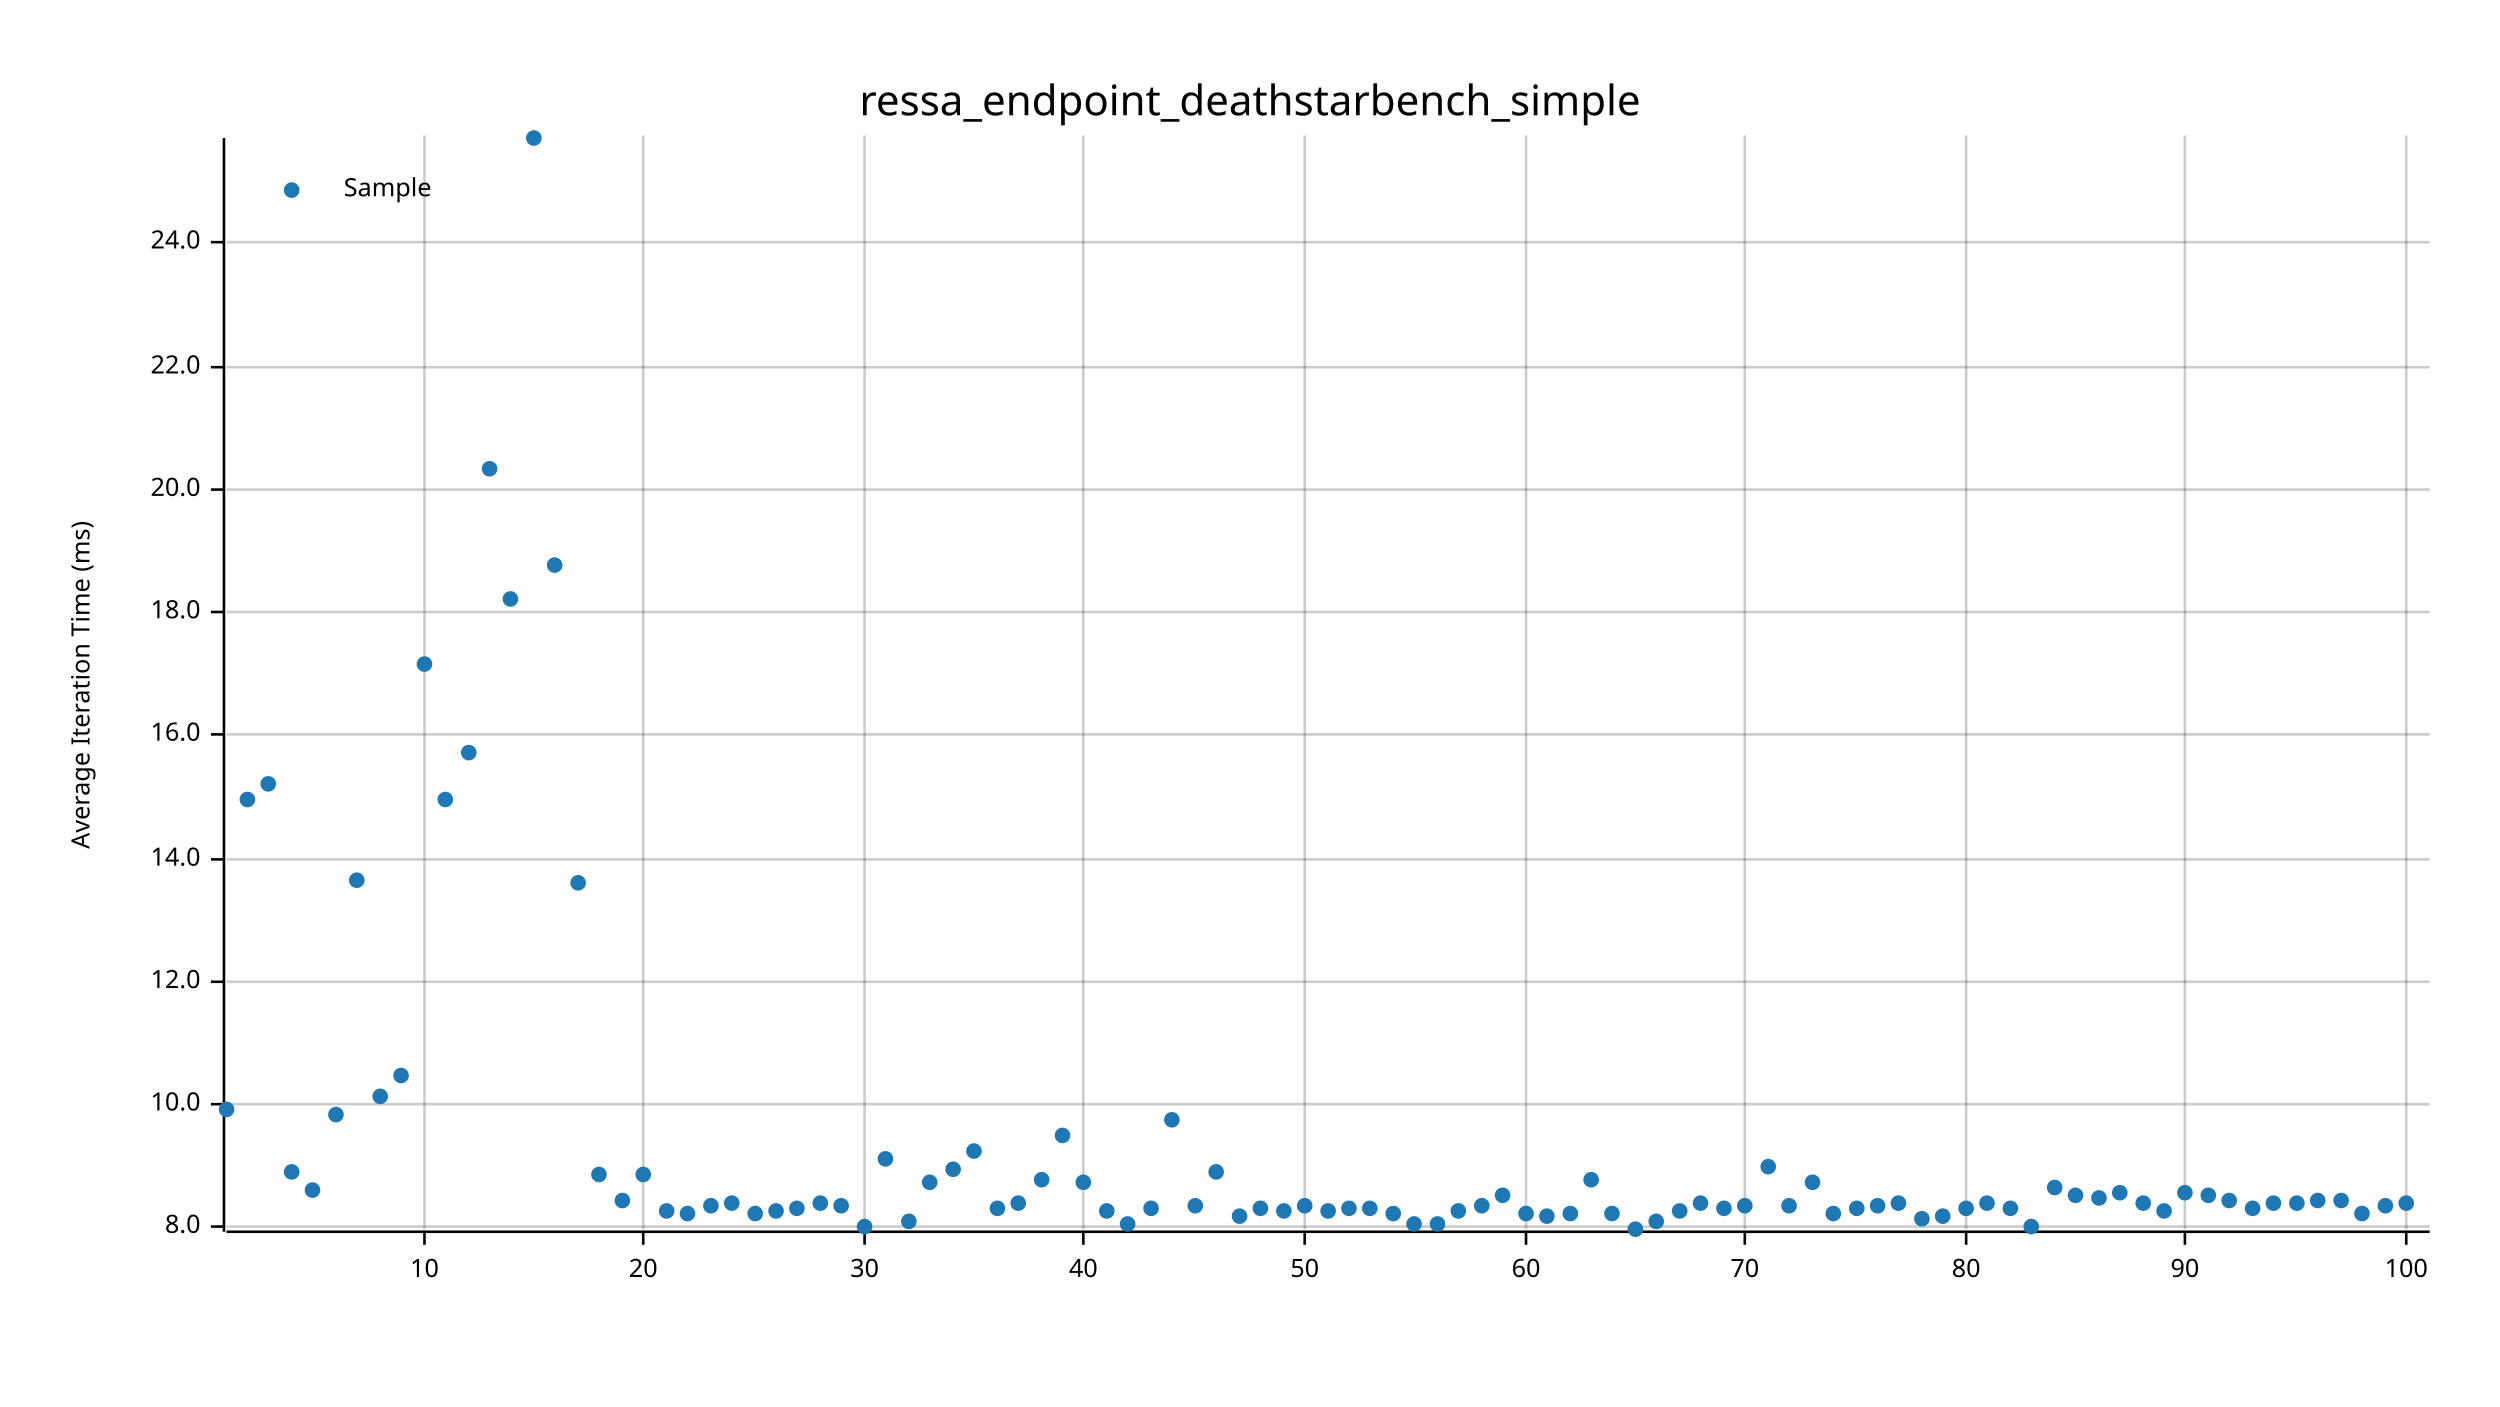
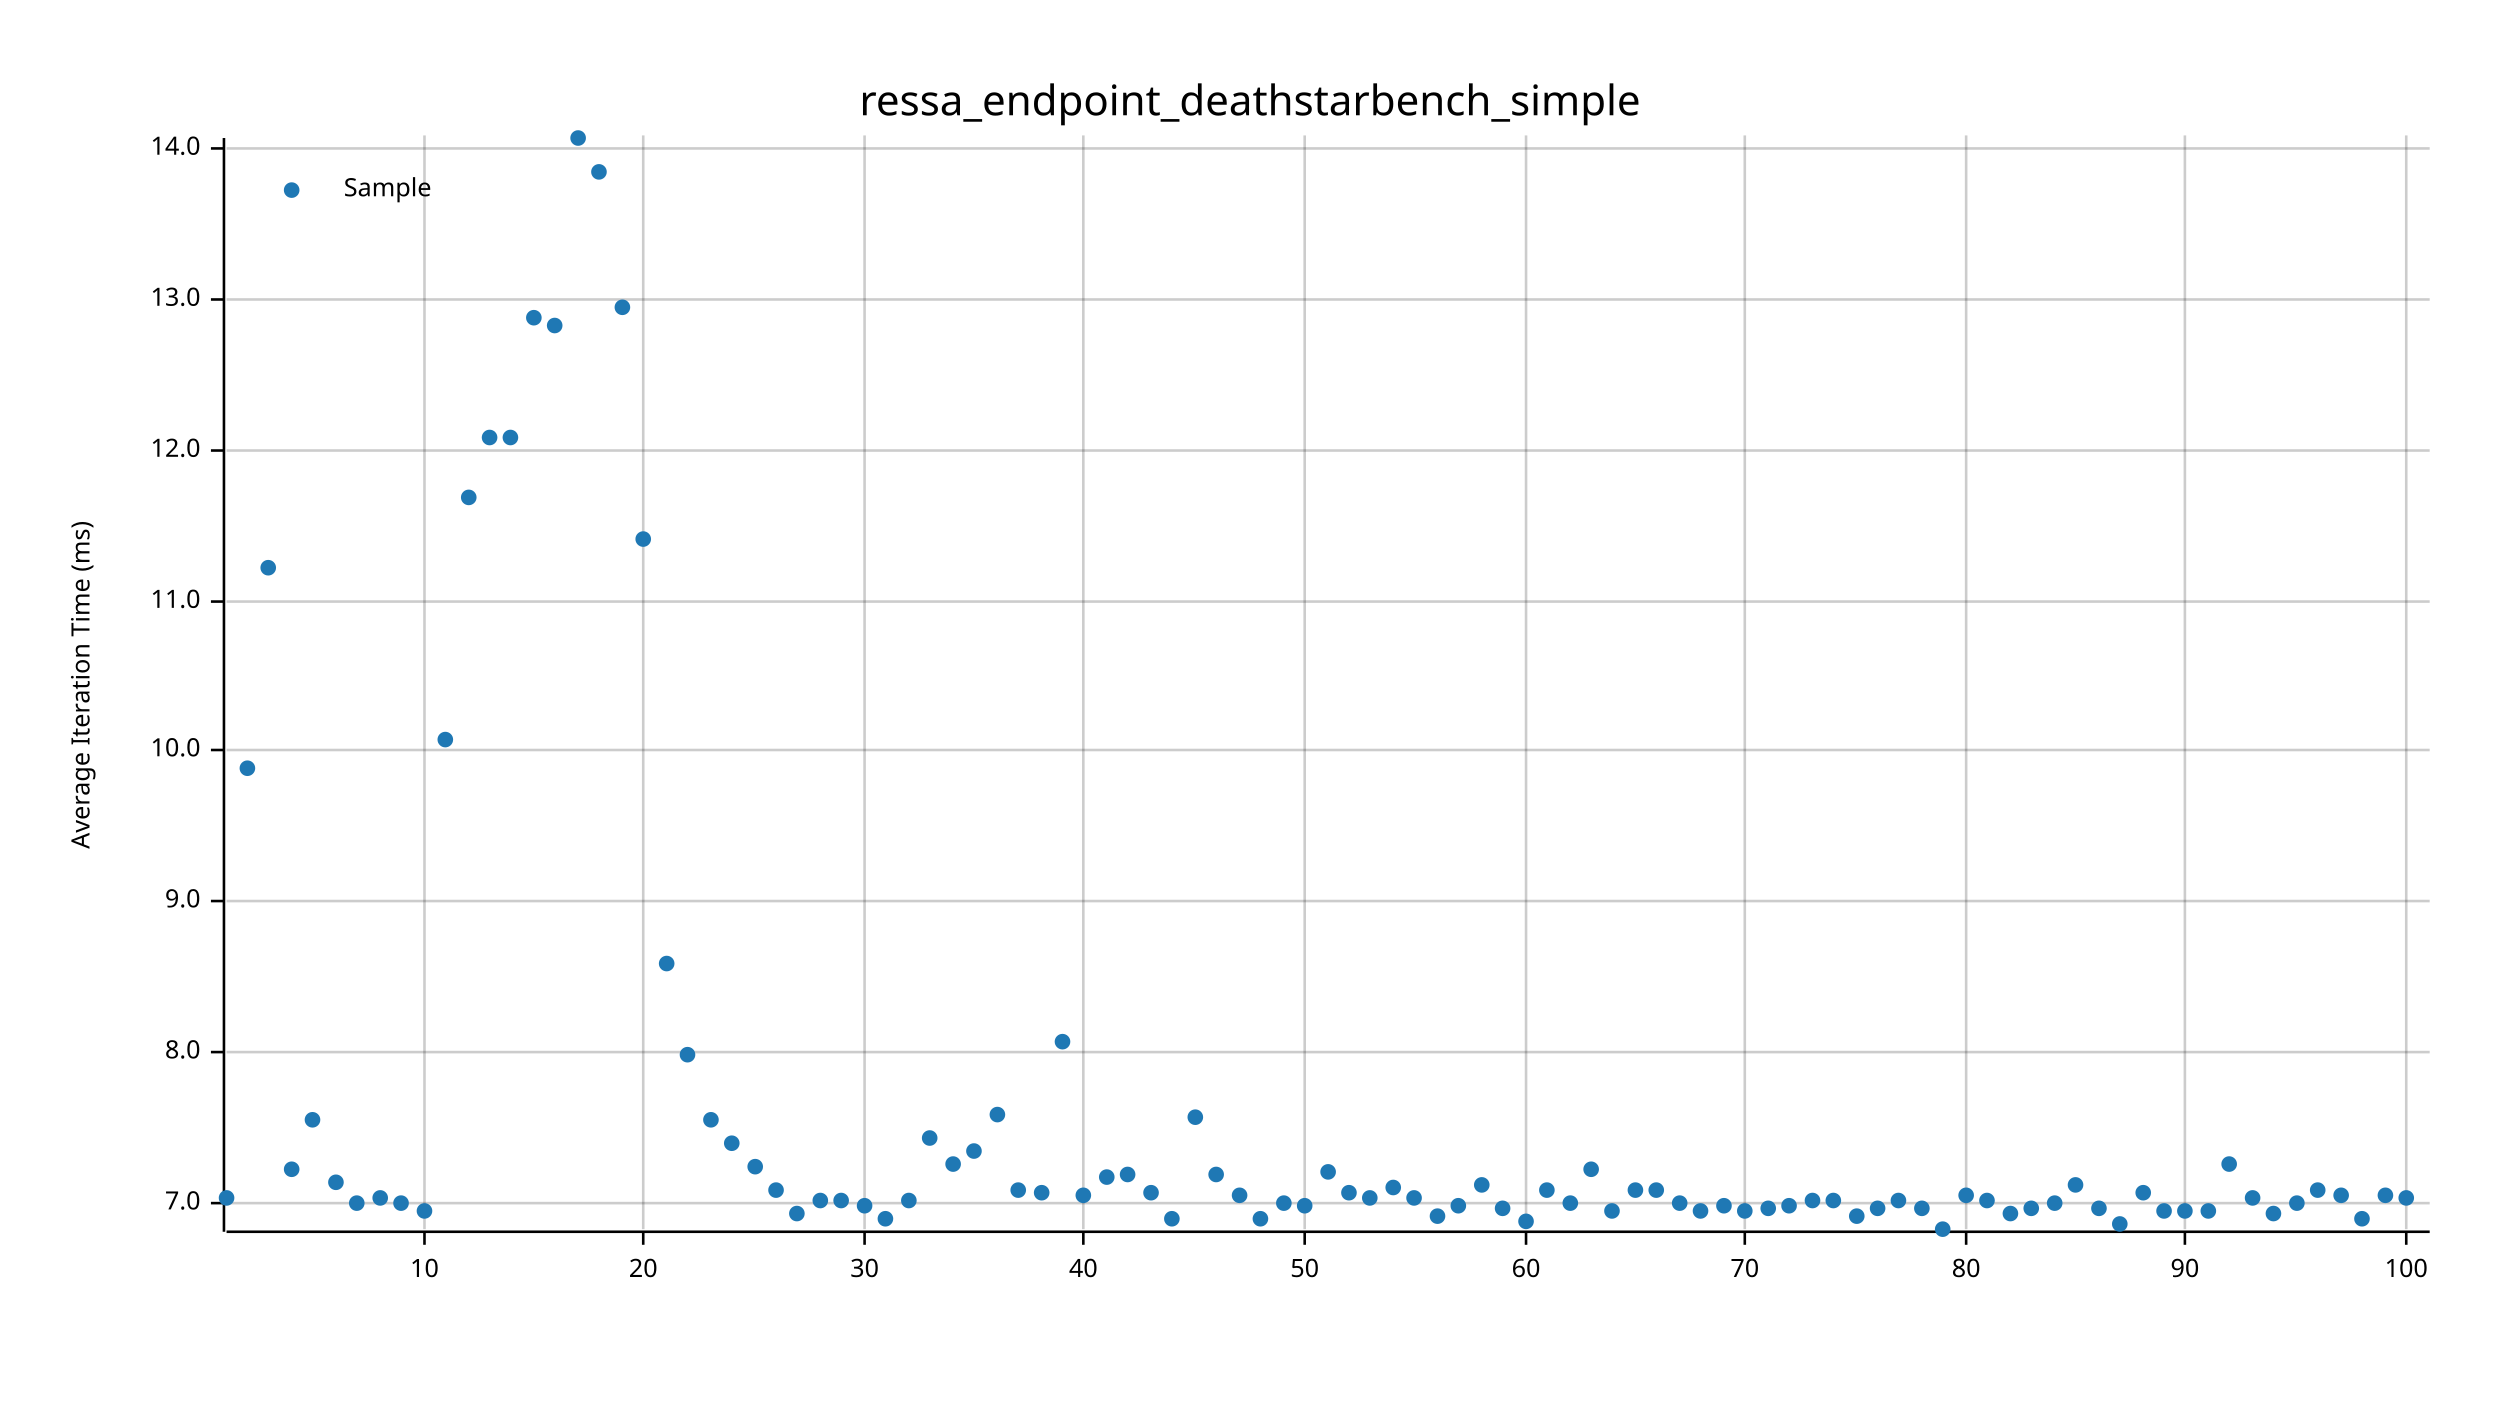
<svg xmlns="http://www.w3.org/2000/svg" width="960" height="540" viewBox="0 0 960 540">
  <text x="480" y="32" dy="0.76em" text-anchor="middle" font-family="sans-serif" font-size="16.129" opacity="1" fill="#000000">
ressa_endpoint_deathstarbench_simple
</text>
  <text x="27" y="263" dy="0.76em" text-anchor="middle" font-family="sans-serif" font-size="9.677" opacity="1" fill="#000000" transform="rotate(270, 27, 263)">
Average Iteration Time (ms)
</text>
  <line opacity="0.2" stroke="#000000" stroke-width="1" x1="163" y1="472" x2="163" y2="52" />
  <line opacity="0.2" stroke="#000000" stroke-width="1" x1="247" y1="472" x2="247" y2="52" />
  <line opacity="0.2" stroke="#000000" stroke-width="1" x1="332" y1="472" x2="332" y2="52" />
  <line opacity="0.2" stroke="#000000" stroke-width="1" x1="416" y1="472" x2="416" y2="52" />
  <line opacity="0.2" stroke="#000000" stroke-width="1" x1="501" y1="472" x2="501" y2="52" />
  <line opacity="0.2" stroke="#000000" stroke-width="1" x1="586" y1="472" x2="586" y2="52" />
  <line opacity="0.2" stroke="#000000" stroke-width="1" x1="670" y1="472" x2="670" y2="52" />
  <line opacity="0.2" stroke="#000000" stroke-width="1" x1="755" y1="472" x2="755" y2="52" />
  <line opacity="0.2" stroke="#000000" stroke-width="1" x1="839" y1="472" x2="839" y2="52" />
  <line opacity="0.2" stroke="#000000" stroke-width="1" x1="924" y1="472" x2="924" y2="52" />
-   <line opacity="0.2" stroke="#000000" stroke-width="1" x1="87" y1="471" x2="933" y2="471" />
-   <line opacity="0.2" stroke="#000000" stroke-width="1" x1="87" y1="424" x2="933" y2="424" />
-   <line opacity="0.2" stroke="#000000" stroke-width="1" x1="87" y1="377" x2="933" y2="377" />
-   <line opacity="0.2" stroke="#000000" stroke-width="1" x1="87" y1="330" x2="933" y2="330" />
-   <line opacity="0.2" stroke="#000000" stroke-width="1" x1="87" y1="282" x2="933" y2="282" />
-   <line opacity="0.2" stroke="#000000" stroke-width="1" x1="87" y1="235" x2="933" y2="235" />
-   <line opacity="0.2" stroke="#000000" stroke-width="1" x1="87" y1="188" x2="933" y2="188" />
-   <line opacity="0.2" stroke="#000000" stroke-width="1" x1="87" y1="141" x2="933" y2="141" />
-   <line opacity="0.2" stroke="#000000" stroke-width="1" x1="87" y1="93" x2="933" y2="93" />
+   <line opacity="0.2" stroke="#000000" stroke-width="1" x1="87" y1="462" x2="933" y2="462" />
+   <line opacity="0.2" stroke="#000000" stroke-width="1" x1="87" y1="404" x2="933" y2="404" />
+   <line opacity="0.2" stroke="#000000" stroke-width="1" x1="87" y1="346" x2="933" y2="346" />
+   <line opacity="0.2" stroke="#000000" stroke-width="1" x1="87" y1="288" x2="933" y2="288" />
+   <line opacity="0.2" stroke="#000000" stroke-width="1" x1="87" y1="231" x2="933" y2="231" />
+   <line opacity="0.2" stroke="#000000" stroke-width="1" x1="87" y1="173" x2="933" y2="173" />
+   <line opacity="0.2" stroke="#000000" stroke-width="1" x1="87" y1="115" x2="933" y2="115" />
+   <line opacity="0.2" stroke="#000000" stroke-width="1" x1="87" y1="57" x2="933" y2="57" />
  <polyline fill="none" opacity="1" stroke="#000000" stroke-width="1" points="86,53 86,473 " />
-   <text x="77" y="471" dy="0.5ex" text-anchor="end" font-family="sans-serif" font-size="9.677" opacity="1" fill="#000000">
+   <text x="77" y="462" dy="0.5ex" text-anchor="end" font-family="sans-serif" font-size="9.677" opacity="1" fill="#000000">
+ 7.0
+ </text>
+   <polyline fill="none" opacity="1" stroke="#000000" stroke-width="1" points="81,462 86,462 " />
+   <text x="77" y="404" dy="0.5ex" text-anchor="end" font-family="sans-serif" font-size="9.677" opacity="1" fill="#000000">
8.0
</text>
-   <polyline fill="none" opacity="1" stroke="#000000" stroke-width="1" points="81,471 86,471 " />
-   <text x="77" y="424" dy="0.5ex" text-anchor="end" font-family="sans-serif" font-size="9.677" opacity="1" fill="#000000">
+   <polyline fill="none" opacity="1" stroke="#000000" stroke-width="1" points="81,404 86,404 " />
+   <text x="77" y="346" dy="0.5ex" text-anchor="end" font-family="sans-serif" font-size="9.677" opacity="1" fill="#000000">
+ 9.0
+ </text>
+   <polyline fill="none" opacity="1" stroke="#000000" stroke-width="1" points="81,346 86,346 " />
+   <text x="77" y="288" dy="0.5ex" text-anchor="end" font-family="sans-serif" font-size="9.677" opacity="1" fill="#000000">
10.0
</text>
-   <polyline fill="none" opacity="1" stroke="#000000" stroke-width="1" points="81,424 86,424 " />
-   <text x="77" y="377" dy="0.5ex" text-anchor="end" font-family="sans-serif" font-size="9.677" opacity="1" fill="#000000">
+   <polyline fill="none" opacity="1" stroke="#000000" stroke-width="1" points="81,288 86,288 " />
+   <text x="77" y="231" dy="0.5ex" text-anchor="end" font-family="sans-serif" font-size="9.677" opacity="1" fill="#000000">
+ 11.0
+ </text>
+   <polyline fill="none" opacity="1" stroke="#000000" stroke-width="1" points="81,231 86,231 " />
+   <text x="77" y="173" dy="0.5ex" text-anchor="end" font-family="sans-serif" font-size="9.677" opacity="1" fill="#000000">
12.0
</text>
-   <polyline fill="none" opacity="1" stroke="#000000" stroke-width="1" points="81,377 86,377 " />
-   <text x="77" y="330" dy="0.5ex" text-anchor="end" font-family="sans-serif" font-size="9.677" opacity="1" fill="#000000">
+   <polyline fill="none" opacity="1" stroke="#000000" stroke-width="1" points="81,173 86,173 " />
+   <text x="77" y="115" dy="0.5ex" text-anchor="end" font-family="sans-serif" font-size="9.677" opacity="1" fill="#000000">
+ 13.0
+ </text>
+   <polyline fill="none" opacity="1" stroke="#000000" stroke-width="1" points="81,115 86,115 " />
+   <text x="77" y="57" dy="0.5ex" text-anchor="end" font-family="sans-serif" font-size="9.677" opacity="1" fill="#000000">
14.0
</text>
-   <polyline fill="none" opacity="1" stroke="#000000" stroke-width="1" points="81,330 86,330 " />
-   <text x="77" y="282" dy="0.5ex" text-anchor="end" font-family="sans-serif" font-size="9.677" opacity="1" fill="#000000">
- 16.0
- </text>
-   <polyline fill="none" opacity="1" stroke="#000000" stroke-width="1" points="81,282 86,282 " />
-   <text x="77" y="235" dy="0.5ex" text-anchor="end" font-family="sans-serif" font-size="9.677" opacity="1" fill="#000000">
- 18.0
- </text>
-   <polyline fill="none" opacity="1" stroke="#000000" stroke-width="1" points="81,235 86,235 " />
-   <text x="77" y="188" dy="0.5ex" text-anchor="end" font-family="sans-serif" font-size="9.677" opacity="1" fill="#000000">
- 20.0
- </text>
-   <polyline fill="none" opacity="1" stroke="#000000" stroke-width="1" points="81,188 86,188 " />
-   <text x="77" y="141" dy="0.5ex" text-anchor="end" font-family="sans-serif" font-size="9.677" opacity="1" fill="#000000">
- 22.0
- </text>
-   <polyline fill="none" opacity="1" stroke="#000000" stroke-width="1" points="81,141 86,141 " />
-   <text x="77" y="93" dy="0.5ex" text-anchor="end" font-family="sans-serif" font-size="9.677" opacity="1" fill="#000000">
- 24.0
- </text>
-   <polyline fill="none" opacity="1" stroke="#000000" stroke-width="1" points="81,93 86,93 " />
+   <polyline fill="none" opacity="1" stroke="#000000" stroke-width="1" points="81,57 86,57 " />
  <polyline fill="none" opacity="1" stroke="#000000" stroke-width="1" points="87,473 933,473 " />
  <text x="163" y="483" dy="0.76em" text-anchor="middle" font-family="sans-serif" font-size="9.677" opacity="1" fill="#000000">
10
</text>
  <polyline fill="none" opacity="1" stroke="#000000" stroke-width="1" points="163,473 163,478 " />
  <text x="247" y="483" dy="0.76em" text-anchor="middle" font-family="sans-serif" font-size="9.677" opacity="1" fill="#000000">
20
</text>
  <polyline fill="none" opacity="1" stroke="#000000" stroke-width="1" points="247,473 247,478 " />
  <text x="332" y="483" dy="0.76em" text-anchor="middle" font-family="sans-serif" font-size="9.677" opacity="1" fill="#000000">
30
</text>
  <polyline fill="none" opacity="1" stroke="#000000" stroke-width="1" points="332,473 332,478 " />
  <text x="416" y="483" dy="0.76em" text-anchor="middle" font-family="sans-serif" font-size="9.677" opacity="1" fill="#000000">
40
</text>
  <polyline fill="none" opacity="1" stroke="#000000" stroke-width="1" points="416,473 416,478 " />
  <text x="501" y="483" dy="0.76em" text-anchor="middle" font-family="sans-serif" font-size="9.677" opacity="1" fill="#000000">
50
</text>
  <polyline fill="none" opacity="1" stroke="#000000" stroke-width="1" points="501,473 501,478 " />
  <text x="586" y="483" dy="0.76em" text-anchor="middle" font-family="sans-serif" font-size="9.677" opacity="1" fill="#000000">
60
</text>
  <polyline fill="none" opacity="1" stroke="#000000" stroke-width="1" points="586,473 586,478 " />
  <text x="670" y="483" dy="0.76em" text-anchor="middle" font-family="sans-serif" font-size="9.677" opacity="1" fill="#000000">
70
</text>
  <polyline fill="none" opacity="1" stroke="#000000" stroke-width="1" points="670,473 670,478 " />
  <text x="755" y="483" dy="0.76em" text-anchor="middle" font-family="sans-serif" font-size="9.677" opacity="1" fill="#000000">
80
</text>
  <polyline fill="none" opacity="1" stroke="#000000" stroke-width="1" points="755,473 755,478 " />
  <text x="839" y="483" dy="0.76em" text-anchor="middle" font-family="sans-serif" font-size="9.677" opacity="1" fill="#000000">
90
</text>
  <polyline fill="none" opacity="1" stroke="#000000" stroke-width="1" points="839,473 839,478 " />
  <text x="924" y="483" dy="0.76em" text-anchor="middle" font-family="sans-serif" font-size="9.677" opacity="1" fill="#000000">
100
</text>
  <polyline fill="none" opacity="1" stroke="#000000" stroke-width="1" points="924,473 924,478 " />
-   <circle cx="87" cy="426" r="3" opacity="1" fill="#1F78B4" stroke="none" stroke-width="1" />
-   <circle cx="95" cy="307" r="3" opacity="1" fill="#1F78B4" stroke="none" stroke-width="1" />
-   <circle cx="103" cy="301" r="3" opacity="1" fill="#1F78B4" stroke="none" stroke-width="1" />
-   <circle cx="112" cy="450" r="3" opacity="1" fill="#1F78B4" stroke="none" stroke-width="1" />
-   <circle cx="120" cy="457" r="3" opacity="1" fill="#1F78B4" stroke="none" stroke-width="1" />
-   <circle cx="129" cy="428" r="3" opacity="1" fill="#1F78B4" stroke="none" stroke-width="1" />
-   <circle cx="137" cy="338" r="3" opacity="1" fill="#1F78B4" stroke="none" stroke-width="1" />
-   <circle cx="146" cy="421" r="3" opacity="1" fill="#1F78B4" stroke="none" stroke-width="1" />
-   <circle cx="154" cy="413" r="3" opacity="1" fill="#1F78B4" stroke="none" stroke-width="1" />
-   <circle cx="163" cy="255" r="3" opacity="1" fill="#1F78B4" stroke="none" stroke-width="1" />
-   <circle cx="171" cy="307" r="3" opacity="1" fill="#1F78B4" stroke="none" stroke-width="1" />
-   <circle cx="180" cy="289" r="3" opacity="1" fill="#1F78B4" stroke="none" stroke-width="1" />
-   <circle cx="188" cy="180" r="3" opacity="1" fill="#1F78B4" stroke="none" stroke-width="1" />
-   <circle cx="196" cy="230" r="3" opacity="1" fill="#1F78B4" stroke="none" stroke-width="1" />
-   <circle cx="205" cy="53" r="3" opacity="1" fill="#1F78B4" stroke="none" stroke-width="1" />
-   <circle cx="213" cy="217" r="3" opacity="1" fill="#1F78B4" stroke="none" stroke-width="1" />
-   <circle cx="222" cy="339" r="3" opacity="1" fill="#1F78B4" stroke="none" stroke-width="1" />
-   <circle cx="230" cy="451" r="3" opacity="1" fill="#1F78B4" stroke="none" stroke-width="1" />
-   <circle cx="239" cy="461" r="3" opacity="1" fill="#1F78B4" stroke="none" stroke-width="1" />
-   <circle cx="247" cy="451" r="3" opacity="1" fill="#1F78B4" stroke="none" stroke-width="1" />
-   <circle cx="256" cy="465" r="3" opacity="1" fill="#1F78B4" stroke="none" stroke-width="1" />
-   <circle cx="264" cy="466" r="3" opacity="1" fill="#1F78B4" stroke="none" stroke-width="1" />
-   <circle cx="273" cy="463" r="3" opacity="1" fill="#1F78B4" stroke="none" stroke-width="1" />
-   <circle cx="281" cy="462" r="3" opacity="1" fill="#1F78B4" stroke="none" stroke-width="1" />
-   <circle cx="290" cy="466" r="3" opacity="1" fill="#1F78B4" stroke="none" stroke-width="1" />
-   <circle cx="298" cy="465" r="3" opacity="1" fill="#1F78B4" stroke="none" stroke-width="1" />
-   <circle cx="306" cy="464" r="3" opacity="1" fill="#1F78B4" stroke="none" stroke-width="1" />
-   <circle cx="315" cy="462" r="3" opacity="1" fill="#1F78B4" stroke="none" stroke-width="1" />
-   <circle cx="323" cy="463" r="3" opacity="1" fill="#1F78B4" stroke="none" stroke-width="1" />
-   <circle cx="332" cy="471" r="3" opacity="1" fill="#1F78B4" stroke="none" stroke-width="1" />
-   <circle cx="340" cy="445" r="3" opacity="1" fill="#1F78B4" stroke="none" stroke-width="1" />
-   <circle cx="349" cy="469" r="3" opacity="1" fill="#1F78B4" stroke="none" stroke-width="1" />
-   <circle cx="357" cy="454" r="3" opacity="1" fill="#1F78B4" stroke="none" stroke-width="1" />
-   <circle cx="366" cy="449" r="3" opacity="1" fill="#1F78B4" stroke="none" stroke-width="1" />
+   <circle cx="87" cy="460" r="3" opacity="1" fill="#1F78B4" stroke="none" stroke-width="1" />
+   <circle cx="95" cy="295" r="3" opacity="1" fill="#1F78B4" stroke="none" stroke-width="1" />
+   <circle cx="103" cy="218" r="3" opacity="1" fill="#1F78B4" stroke="none" stroke-width="1" />
+   <circle cx="112" cy="449" r="3" opacity="1" fill="#1F78B4" stroke="none" stroke-width="1" />
+   <circle cx="120" cy="430" r="3" opacity="1" fill="#1F78B4" stroke="none" stroke-width="1" />
+   <circle cx="129" cy="454" r="3" opacity="1" fill="#1F78B4" stroke="none" stroke-width="1" />
+   <circle cx="137" cy="462" r="3" opacity="1" fill="#1F78B4" stroke="none" stroke-width="1" />
+   <circle cx="146" cy="460" r="3" opacity="1" fill="#1F78B4" stroke="none" stroke-width="1" />
+   <circle cx="154" cy="462" r="3" opacity="1" fill="#1F78B4" stroke="none" stroke-width="1" />
+   <circle cx="163" cy="465" r="3" opacity="1" fill="#1F78B4" stroke="none" stroke-width="1" />
+   <circle cx="171" cy="284" r="3" opacity="1" fill="#1F78B4" stroke="none" stroke-width="1" />
+   <circle cx="180" cy="191" r="3" opacity="1" fill="#1F78B4" stroke="none" stroke-width="1" />
+   <circle cx="188" cy="168" r="3" opacity="1" fill="#1F78B4" stroke="none" stroke-width="1" />
+   <circle cx="196" cy="168" r="3" opacity="1" fill="#1F78B4" stroke="none" stroke-width="1" />
+   <circle cx="205" cy="122" r="3" opacity="1" fill="#1F78B4" stroke="none" stroke-width="1" />
+   <circle cx="213" cy="125" r="3" opacity="1" fill="#1F78B4" stroke="none" stroke-width="1" />
+   <circle cx="222" cy="53" r="3" opacity="1" fill="#1F78B4" stroke="none" stroke-width="1" />
+   <circle cx="230" cy="66" r="3" opacity="1" fill="#1F78B4" stroke="none" stroke-width="1" />
+   <circle cx="239" cy="118" r="3" opacity="1" fill="#1F78B4" stroke="none" stroke-width="1" />
+   <circle cx="247" cy="207" r="3" opacity="1" fill="#1F78B4" stroke="none" stroke-width="1" />
+   <circle cx="256" cy="370" r="3" opacity="1" fill="#1F78B4" stroke="none" stroke-width="1" />
+   <circle cx="264" cy="405" r="3" opacity="1" fill="#1F78B4" stroke="none" stroke-width="1" />
+   <circle cx="273" cy="430" r="3" opacity="1" fill="#1F78B4" stroke="none" stroke-width="1" />
+   <circle cx="281" cy="439" r="3" opacity="1" fill="#1F78B4" stroke="none" stroke-width="1" />
+   <circle cx="290" cy="448" r="3" opacity="1" fill="#1F78B4" stroke="none" stroke-width="1" />
+   <circle cx="298" cy="457" r="3" opacity="1" fill="#1F78B4" stroke="none" stroke-width="1" />
+   <circle cx="306" cy="466" r="3" opacity="1" fill="#1F78B4" stroke="none" stroke-width="1" />
+   <circle cx="315" cy="461" r="3" opacity="1" fill="#1F78B4" stroke="none" stroke-width="1" />
+   <circle cx="323" cy="461" r="3" opacity="1" fill="#1F78B4" stroke="none" stroke-width="1" />
+   <circle cx="332" cy="463" r="3" opacity="1" fill="#1F78B4" stroke="none" stroke-width="1" />
+   <circle cx="340" cy="468" r="3" opacity="1" fill="#1F78B4" stroke="none" stroke-width="1" />
+   <circle cx="349" cy="461" r="3" opacity="1" fill="#1F78B4" stroke="none" stroke-width="1" />
+   <circle cx="357" cy="437" r="3" opacity="1" fill="#1F78B4" stroke="none" stroke-width="1" />
+   <circle cx="366" cy="447" r="3" opacity="1" fill="#1F78B4" stroke="none" stroke-width="1" />
  <circle cx="374" cy="442" r="3" opacity="1" fill="#1F78B4" stroke="none" stroke-width="1" />
-   <circle cx="383" cy="464" r="3" opacity="1" fill="#1F78B4" stroke="none" stroke-width="1" />
-   <circle cx="391" cy="462" r="3" opacity="1" fill="#1F78B4" stroke="none" stroke-width="1" />
-   <circle cx="400" cy="453" r="3" opacity="1" fill="#1F78B4" stroke="none" stroke-width="1" />
-   <circle cx="408" cy="436" r="3" opacity="1" fill="#1F78B4" stroke="none" stroke-width="1" />
-   <circle cx="416" cy="454" r="3" opacity="1" fill="#1F78B4" stroke="none" stroke-width="1" />
-   <circle cx="425" cy="465" r="3" opacity="1" fill="#1F78B4" stroke="none" stroke-width="1" />
-   <circle cx="433" cy="470" r="3" opacity="1" fill="#1F78B4" stroke="none" stroke-width="1" />
-   <circle cx="442" cy="464" r="3" opacity="1" fill="#1F78B4" stroke="none" stroke-width="1" />
-   <circle cx="450" cy="430" r="3" opacity="1" fill="#1F78B4" stroke="none" stroke-width="1" />
-   <circle cx="459" cy="463" r="3" opacity="1" fill="#1F78B4" stroke="none" stroke-width="1" />
-   <circle cx="467" cy="450" r="3" opacity="1" fill="#1F78B4" stroke="none" stroke-width="1" />
-   <circle cx="476" cy="467" r="3" opacity="1" fill="#1F78B4" stroke="none" stroke-width="1" />
-   <circle cx="484" cy="464" r="3" opacity="1" fill="#1F78B4" stroke="none" stroke-width="1" />
-   <circle cx="493" cy="465" r="3" opacity="1" fill="#1F78B4" stroke="none" stroke-width="1" />
+   <circle cx="383" cy="428" r="3" opacity="1" fill="#1F78B4" stroke="none" stroke-width="1" />
+   <circle cx="391" cy="457" r="3" opacity="1" fill="#1F78B4" stroke="none" stroke-width="1" />
+   <circle cx="400" cy="458" r="3" opacity="1" fill="#1F78B4" stroke="none" stroke-width="1" />
+   <circle cx="408" cy="400" r="3" opacity="1" fill="#1F78B4" stroke="none" stroke-width="1" />
+   <circle cx="416" cy="459" r="3" opacity="1" fill="#1F78B4" stroke="none" stroke-width="1" />
+   <circle cx="425" cy="452" r="3" opacity="1" fill="#1F78B4" stroke="none" stroke-width="1" />
+   <circle cx="433" cy="451" r="3" opacity="1" fill="#1F78B4" stroke="none" stroke-width="1" />
+   <circle cx="442" cy="458" r="3" opacity="1" fill="#1F78B4" stroke="none" stroke-width="1" />
+   <circle cx="450" cy="468" r="3" opacity="1" fill="#1F78B4" stroke="none" stroke-width="1" />
+   <circle cx="459" cy="429" r="3" opacity="1" fill="#1F78B4" stroke="none" stroke-width="1" />
+   <circle cx="467" cy="451" r="3" opacity="1" fill="#1F78B4" stroke="none" stroke-width="1" />
+   <circle cx="476" cy="459" r="3" opacity="1" fill="#1F78B4" stroke="none" stroke-width="1" />
+   <circle cx="484" cy="468" r="3" opacity="1" fill="#1F78B4" stroke="none" stroke-width="1" />
+   <circle cx="493" cy="462" r="3" opacity="1" fill="#1F78B4" stroke="none" stroke-width="1" />
  <circle cx="501" cy="463" r="3" opacity="1" fill="#1F78B4" stroke="none" stroke-width="1" />
-   <circle cx="510" cy="465" r="3" opacity="1" fill="#1F78B4" stroke="none" stroke-width="1" />
-   <circle cx="518" cy="464" r="3" opacity="1" fill="#1F78B4" stroke="none" stroke-width="1" />
-   <circle cx="526" cy="464" r="3" opacity="1" fill="#1F78B4" stroke="none" stroke-width="1" />
-   <circle cx="535" cy="466" r="3" opacity="1" fill="#1F78B4" stroke="none" stroke-width="1" />
-   <circle cx="543" cy="470" r="3" opacity="1" fill="#1F78B4" stroke="none" stroke-width="1" />
-   <circle cx="552" cy="470" r="3" opacity="1" fill="#1F78B4" stroke="none" stroke-width="1" />
-   <circle cx="560" cy="465" r="3" opacity="1" fill="#1F78B4" stroke="none" stroke-width="1" />
-   <circle cx="569" cy="463" r="3" opacity="1" fill="#1F78B4" stroke="none" stroke-width="1" />
-   <circle cx="577" cy="459" r="3" opacity="1" fill="#1F78B4" stroke="none" stroke-width="1" />
-   <circle cx="586" cy="466" r="3" opacity="1" fill="#1F78B4" stroke="none" stroke-width="1" />
-   <circle cx="594" cy="467" r="3" opacity="1" fill="#1F78B4" stroke="none" stroke-width="1" />
-   <circle cx="603" cy="466" r="3" opacity="1" fill="#1F78B4" stroke="none" stroke-width="1" />
-   <circle cx="611" cy="453" r="3" opacity="1" fill="#1F78B4" stroke="none" stroke-width="1" />
-   <circle cx="619" cy="466" r="3" opacity="1" fill="#1F78B4" stroke="none" stroke-width="1" />
-   <circle cx="628" cy="472" r="3" opacity="1" fill="#1F78B4" stroke="none" stroke-width="1" />
-   <circle cx="636" cy="469" r="3" opacity="1" fill="#1F78B4" stroke="none" stroke-width="1" />
-   <circle cx="645" cy="465" r="3" opacity="1" fill="#1F78B4" stroke="none" stroke-width="1" />
-   <circle cx="653" cy="462" r="3" opacity="1" fill="#1F78B4" stroke="none" stroke-width="1" />
-   <circle cx="662" cy="464" r="3" opacity="1" fill="#1F78B4" stroke="none" stroke-width="1" />
-   <circle cx="670" cy="463" r="3" opacity="1" fill="#1F78B4" stroke="none" stroke-width="1" />
-   <circle cx="679" cy="448" r="3" opacity="1" fill="#1F78B4" stroke="none" stroke-width="1" />
+   <circle cx="510" cy="450" r="3" opacity="1" fill="#1F78B4" stroke="none" stroke-width="1" />
+   <circle cx="518" cy="458" r="3" opacity="1" fill="#1F78B4" stroke="none" stroke-width="1" />
+   <circle cx="526" cy="460" r="3" opacity="1" fill="#1F78B4" stroke="none" stroke-width="1" />
+   <circle cx="535" cy="456" r="3" opacity="1" fill="#1F78B4" stroke="none" stroke-width="1" />
+   <circle cx="543" cy="460" r="3" opacity="1" fill="#1F78B4" stroke="none" stroke-width="1" />
+   <circle cx="552" cy="467" r="3" opacity="1" fill="#1F78B4" stroke="none" stroke-width="1" />
+   <circle cx="560" cy="463" r="3" opacity="1" fill="#1F78B4" stroke="none" stroke-width="1" />
+   <circle cx="569" cy="455" r="3" opacity="1" fill="#1F78B4" stroke="none" stroke-width="1" />
+   <circle cx="577" cy="464" r="3" opacity="1" fill="#1F78B4" stroke="none" stroke-width="1" />
+   <circle cx="586" cy="469" r="3" opacity="1" fill="#1F78B4" stroke="none" stroke-width="1" />
+   <circle cx="594" cy="457" r="3" opacity="1" fill="#1F78B4" stroke="none" stroke-width="1" />
+   <circle cx="603" cy="462" r="3" opacity="1" fill="#1F78B4" stroke="none" stroke-width="1" />
+   <circle cx="611" cy="449" r="3" opacity="1" fill="#1F78B4" stroke="none" stroke-width="1" />
+   <circle cx="619" cy="465" r="3" opacity="1" fill="#1F78B4" stroke="none" stroke-width="1" />
+   <circle cx="628" cy="457" r="3" opacity="1" fill="#1F78B4" stroke="none" stroke-width="1" />
+   <circle cx="636" cy="457" r="3" opacity="1" fill="#1F78B4" stroke="none" stroke-width="1" />
+   <circle cx="645" cy="462" r="3" opacity="1" fill="#1F78B4" stroke="none" stroke-width="1" />
+   <circle cx="653" cy="465" r="3" opacity="1" fill="#1F78B4" stroke="none" stroke-width="1" />
+   <circle cx="662" cy="463" r="3" opacity="1" fill="#1F78B4" stroke="none" stroke-width="1" />
+   <circle cx="670" cy="465" r="3" opacity="1" fill="#1F78B4" stroke="none" stroke-width="1" />
+   <circle cx="679" cy="464" r="3" opacity="1" fill="#1F78B4" stroke="none" stroke-width="1" />
  <circle cx="687" cy="463" r="3" opacity="1" fill="#1F78B4" stroke="none" stroke-width="1" />
-   <circle cx="696" cy="454" r="3" opacity="1" fill="#1F78B4" stroke="none" stroke-width="1" />
-   <circle cx="704" cy="466" r="3" opacity="1" fill="#1F78B4" stroke="none" stroke-width="1" />
-   <circle cx="713" cy="464" r="3" opacity="1" fill="#1F78B4" stroke="none" stroke-width="1" />
-   <circle cx="721" cy="463" r="3" opacity="1" fill="#1F78B4" stroke="none" stroke-width="1" />
-   <circle cx="729" cy="462" r="3" opacity="1" fill="#1F78B4" stroke="none" stroke-width="1" />
-   <circle cx="738" cy="468" r="3" opacity="1" fill="#1F78B4" stroke="none" stroke-width="1" />
-   <circle cx="746" cy="467" r="3" opacity="1" fill="#1F78B4" stroke="none" stroke-width="1" />
-   <circle cx="755" cy="464" r="3" opacity="1" fill="#1F78B4" stroke="none" stroke-width="1" />
-   <circle cx="763" cy="462" r="3" opacity="1" fill="#1F78B4" stroke="none" stroke-width="1" />
-   <circle cx="772" cy="464" r="3" opacity="1" fill="#1F78B4" stroke="none" stroke-width="1" />
-   <circle cx="780" cy="471" r="3" opacity="1" fill="#1F78B4" stroke="none" stroke-width="1" />
-   <circle cx="789" cy="456" r="3" opacity="1" fill="#1F78B4" stroke="none" stroke-width="1" />
-   <circle cx="797" cy="459" r="3" opacity="1" fill="#1F78B4" stroke="none" stroke-width="1" />
-   <circle cx="806" cy="460" r="3" opacity="1" fill="#1F78B4" stroke="none" stroke-width="1" />
-   <circle cx="814" cy="458" r="3" opacity="1" fill="#1F78B4" stroke="none" stroke-width="1" />
-   <circle cx="823" cy="462" r="3" opacity="1" fill="#1F78B4" stroke="none" stroke-width="1" />
+   <circle cx="696" cy="461" r="3" opacity="1" fill="#1F78B4" stroke="none" stroke-width="1" />
+   <circle cx="704" cy="461" r="3" opacity="1" fill="#1F78B4" stroke="none" stroke-width="1" />
+   <circle cx="713" cy="467" r="3" opacity="1" fill="#1F78B4" stroke="none" stroke-width="1" />
+   <circle cx="721" cy="464" r="3" opacity="1" fill="#1F78B4" stroke="none" stroke-width="1" />
+   <circle cx="729" cy="461" r="3" opacity="1" fill="#1F78B4" stroke="none" stroke-width="1" />
+   <circle cx="738" cy="464" r="3" opacity="1" fill="#1F78B4" stroke="none" stroke-width="1" />
+   <circle cx="746" cy="472" r="3" opacity="1" fill="#1F78B4" stroke="none" stroke-width="1" />
+   <circle cx="755" cy="459" r="3" opacity="1" fill="#1F78B4" stroke="none" stroke-width="1" />
+   <circle cx="763" cy="461" r="3" opacity="1" fill="#1F78B4" stroke="none" stroke-width="1" />
+   <circle cx="772" cy="466" r="3" opacity="1" fill="#1F78B4" stroke="none" stroke-width="1" />
+   <circle cx="780" cy="464" r="3" opacity="1" fill="#1F78B4" stroke="none" stroke-width="1" />
+   <circle cx="789" cy="462" r="3" opacity="1" fill="#1F78B4" stroke="none" stroke-width="1" />
+   <circle cx="797" cy="455" r="3" opacity="1" fill="#1F78B4" stroke="none" stroke-width="1" />
+   <circle cx="806" cy="464" r="3" opacity="1" fill="#1F78B4" stroke="none" stroke-width="1" />
+   <circle cx="814" cy="470" r="3" opacity="1" fill="#1F78B4" stroke="none" stroke-width="1" />
+   <circle cx="823" cy="458" r="3" opacity="1" fill="#1F78B4" stroke="none" stroke-width="1" />
  <circle cx="831" cy="465" r="3" opacity="1" fill="#1F78B4" stroke="none" stroke-width="1" />
-   <circle cx="839" cy="458" r="3" opacity="1" fill="#1F78B4" stroke="none" stroke-width="1" />
-   <circle cx="848" cy="459" r="3" opacity="1" fill="#1F78B4" stroke="none" stroke-width="1" />
-   <circle cx="856" cy="461" r="3" opacity="1" fill="#1F78B4" stroke="none" stroke-width="1" />
-   <circle cx="865" cy="464" r="3" opacity="1" fill="#1F78B4" stroke="none" stroke-width="1" />
-   <circle cx="873" cy="462" r="3" opacity="1" fill="#1F78B4" stroke="none" stroke-width="1" />
+   <circle cx="839" cy="465" r="3" opacity="1" fill="#1F78B4" stroke="none" stroke-width="1" />
+   <circle cx="848" cy="465" r="3" opacity="1" fill="#1F78B4" stroke="none" stroke-width="1" />
+   <circle cx="856" cy="447" r="3" opacity="1" fill="#1F78B4" stroke="none" stroke-width="1" />
+   <circle cx="865" cy="460" r="3" opacity="1" fill="#1F78B4" stroke="none" stroke-width="1" />
+   <circle cx="873" cy="466" r="3" opacity="1" fill="#1F78B4" stroke="none" stroke-width="1" />
  <circle cx="882" cy="462" r="3" opacity="1" fill="#1F78B4" stroke="none" stroke-width="1" />
-   <circle cx="890" cy="461" r="3" opacity="1" fill="#1F78B4" stroke="none" stroke-width="1" />
-   <circle cx="899" cy="461" r="3" opacity="1" fill="#1F78B4" stroke="none" stroke-width="1" />
-   <circle cx="907" cy="466" r="3" opacity="1" fill="#1F78B4" stroke="none" stroke-width="1" />
-   <circle cx="916" cy="463" r="3" opacity="1" fill="#1F78B4" stroke="none" stroke-width="1" />
-   <circle cx="924" cy="462" r="3" opacity="1" fill="#1F78B4" stroke="none" stroke-width="1" />
+   <circle cx="890" cy="457" r="3" opacity="1" fill="#1F78B4" stroke="none" stroke-width="1" />
+   <circle cx="899" cy="459" r="3" opacity="1" fill="#1F78B4" stroke="none" stroke-width="1" />
+   <circle cx="907" cy="468" r="3" opacity="1" fill="#1F78B4" stroke="none" stroke-width="1" />
+   <circle cx="916" cy="459" r="3" opacity="1" fill="#1F78B4" stroke="none" stroke-width="1" />
+   <circle cx="924" cy="460" r="3" opacity="1" fill="#1F78B4" stroke="none" stroke-width="1" />
  <text x="132" y="68" dy="0.76em" text-anchor="start" font-family="sans-serif" font-size="9.677" opacity="1" fill="#000000">
Sample
</text>
  <circle cx="112" cy="73" r="3" opacity="1" fill="#1F78B4" stroke="none" stroke-width="1" />
</svg>
